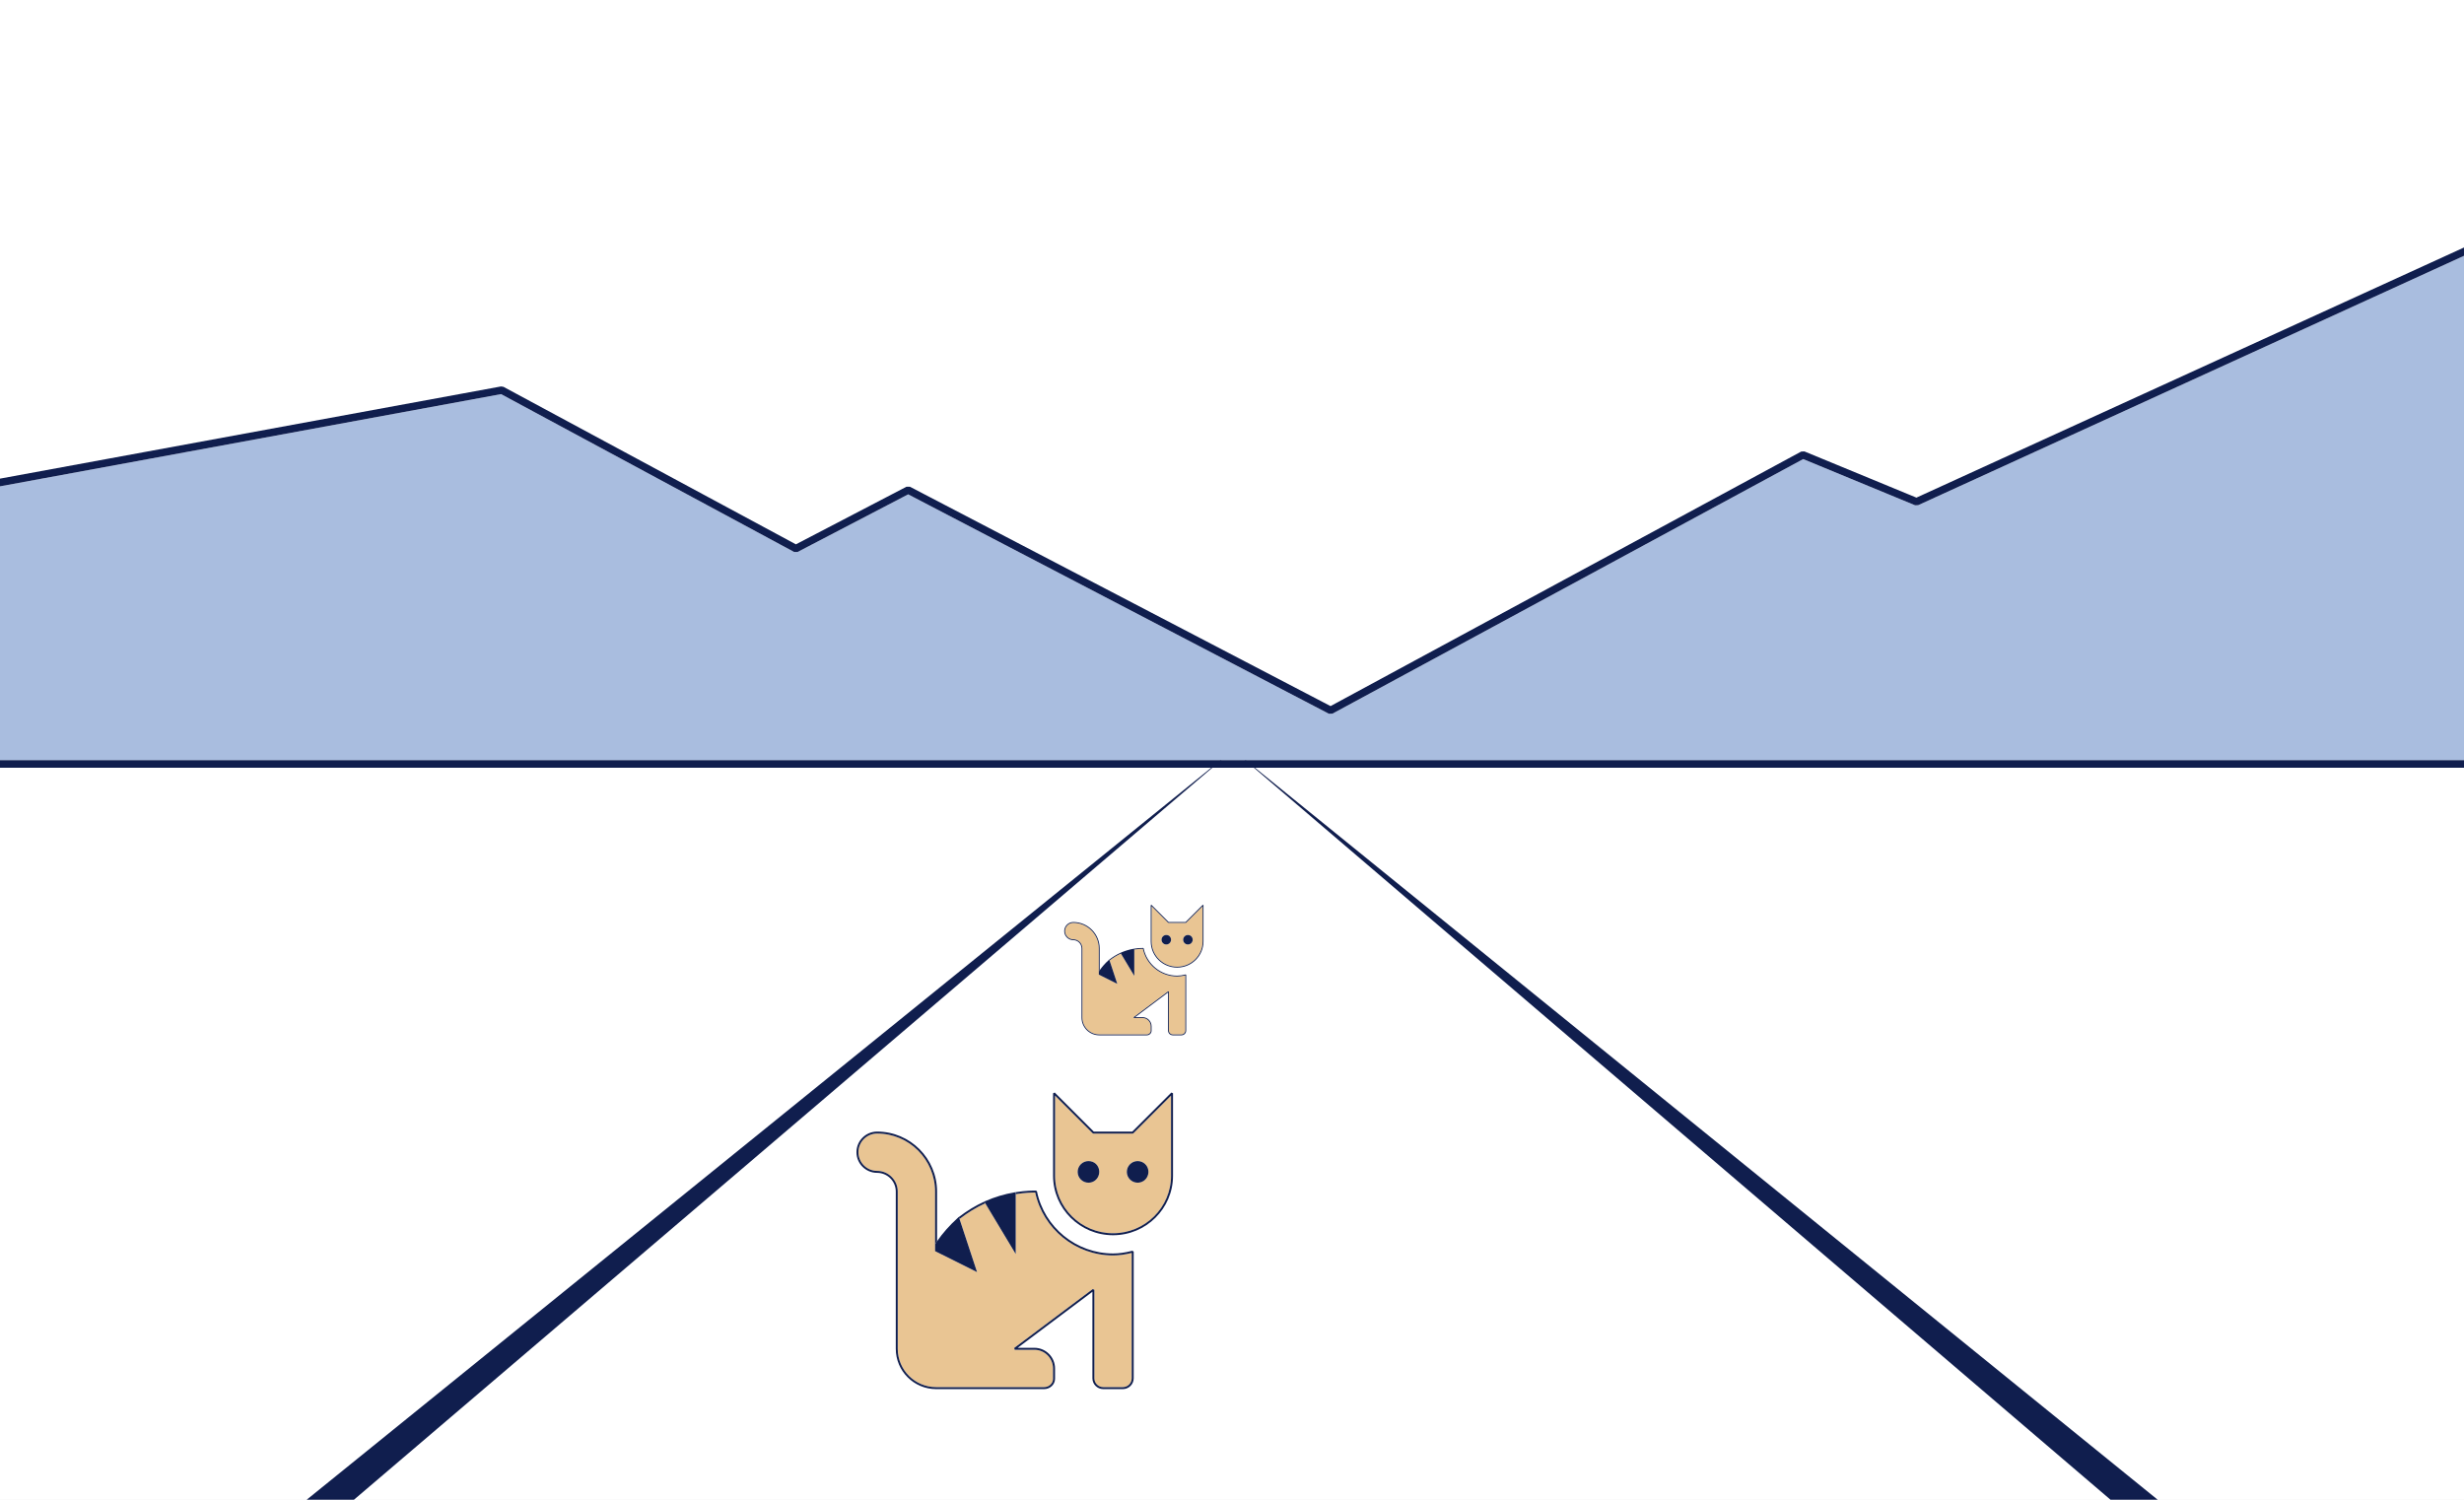
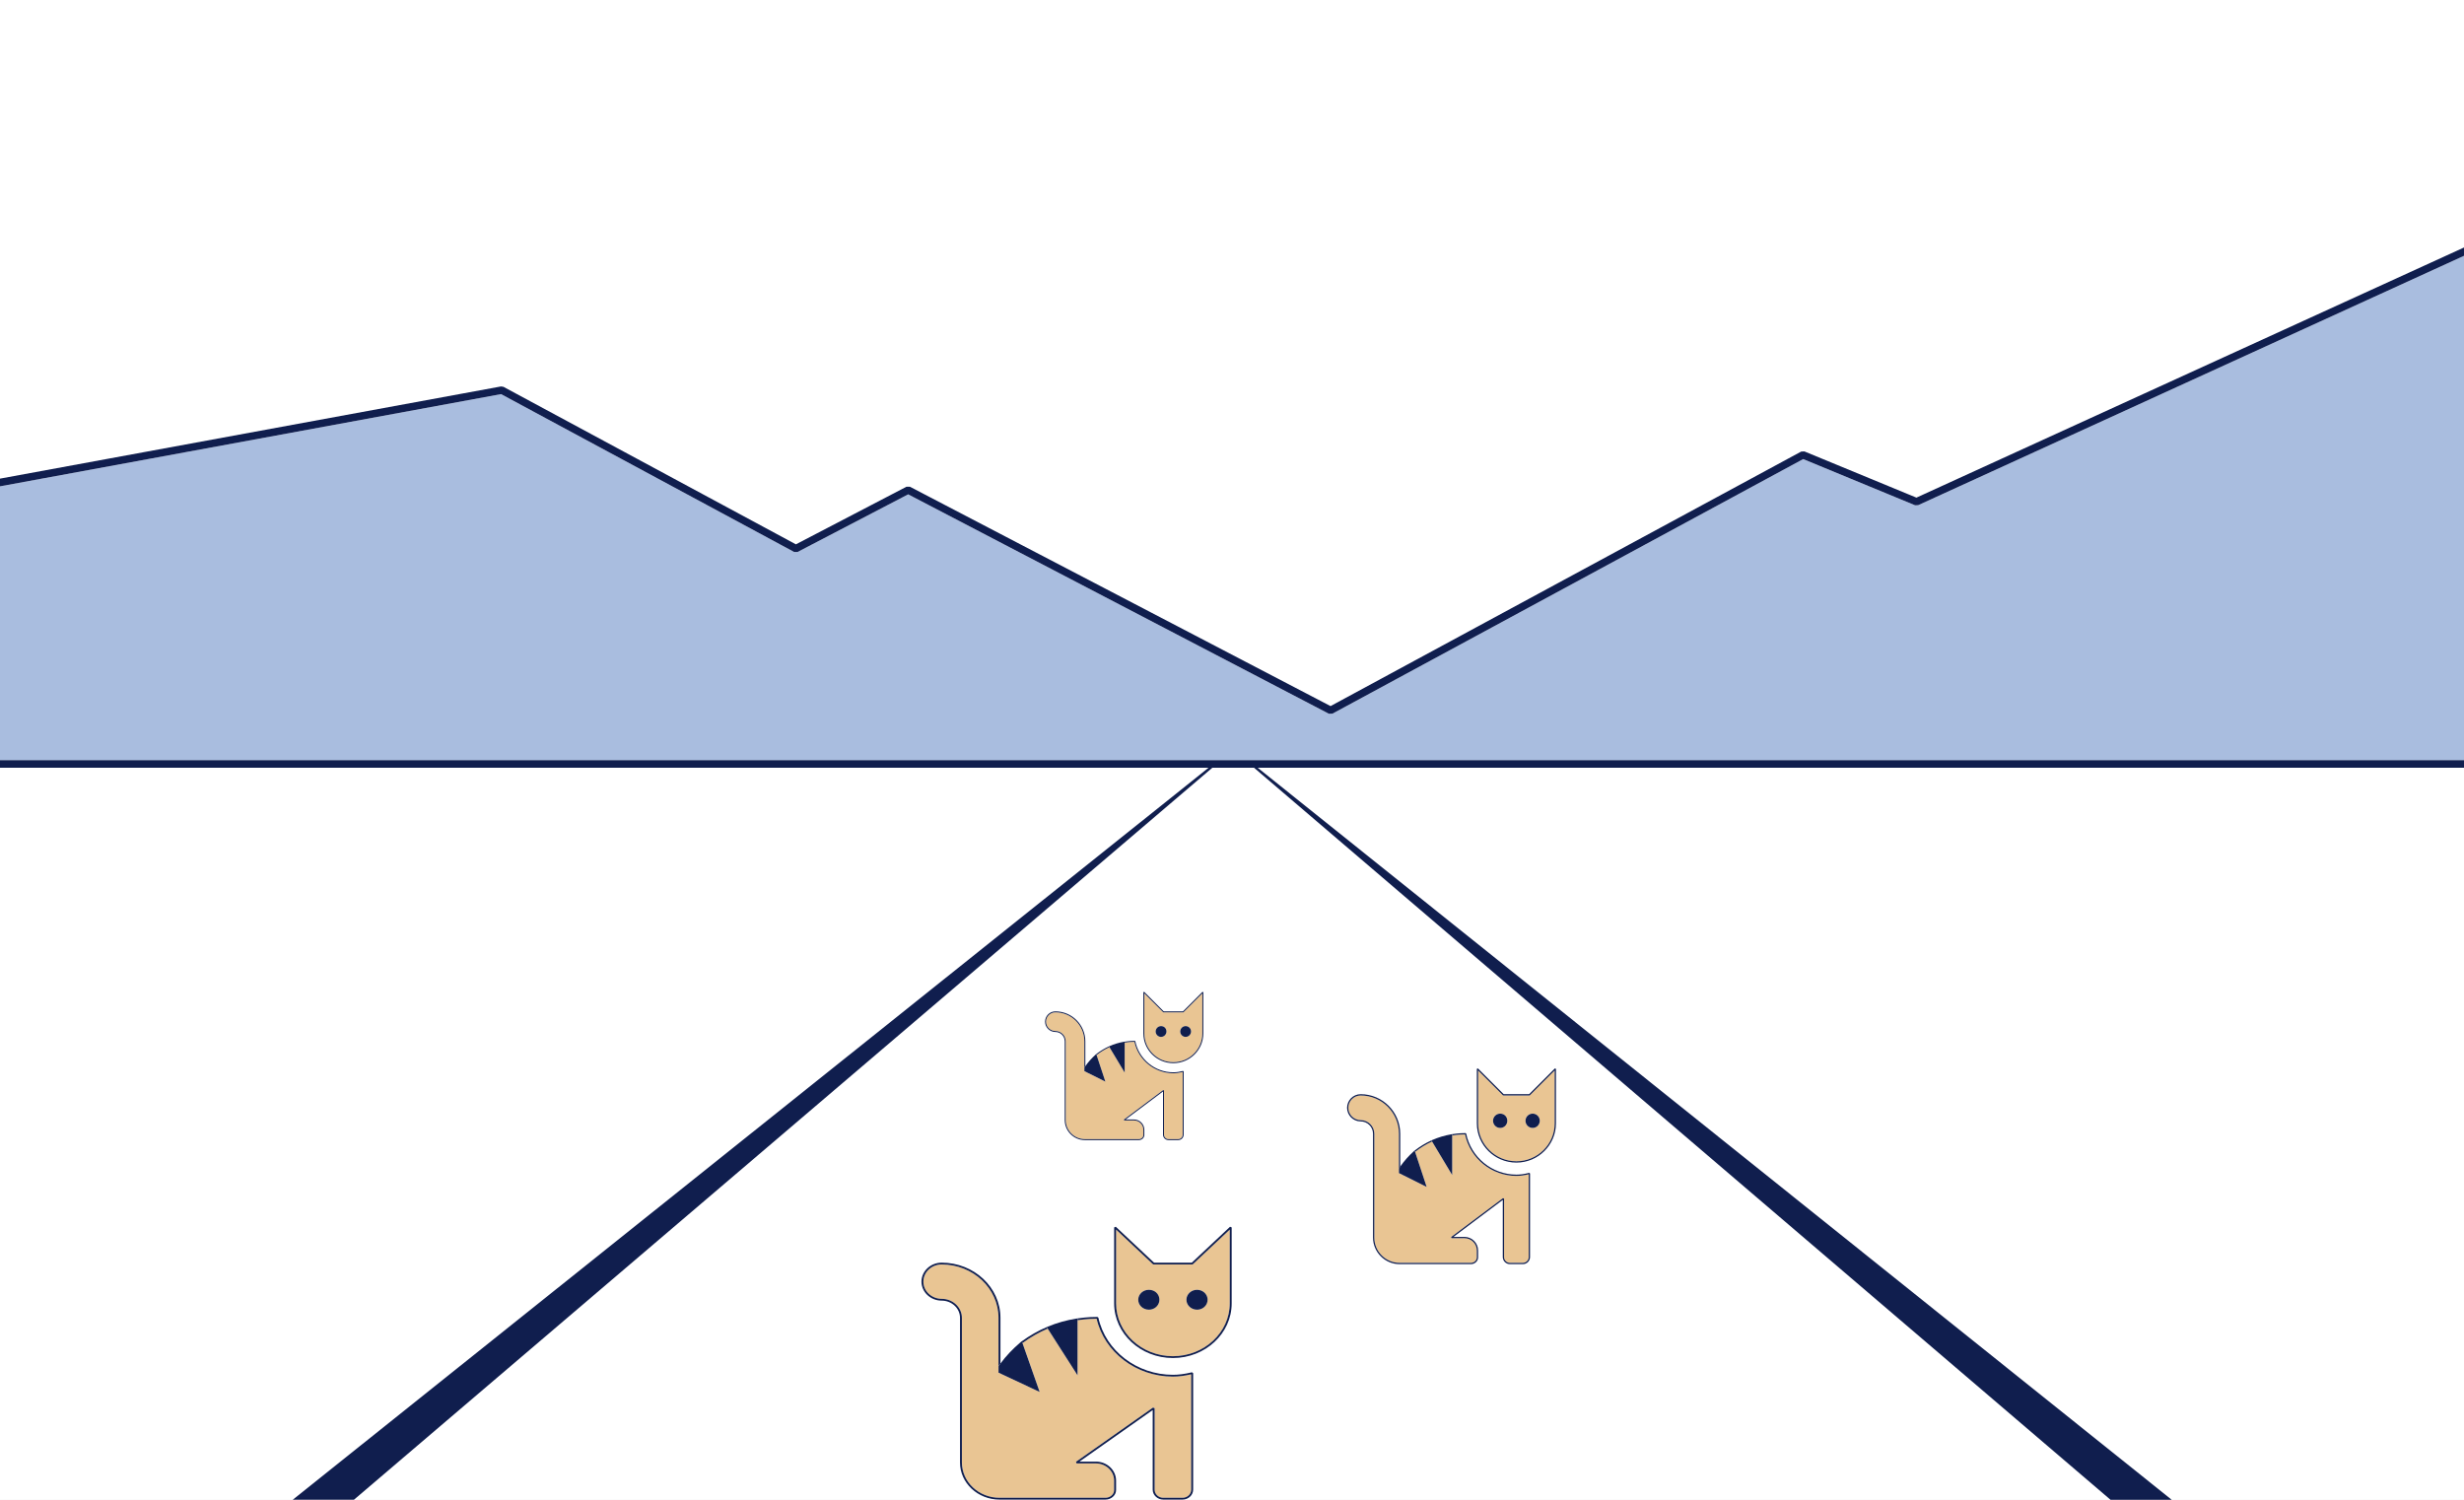
- <svg xmlns="http://www.w3.org/2000/svg" xmlns:xlink="http://www.w3.org/1999/xlink" id="relative-hoehe" viewBox="0 0 651.97 396.85">
+ <svg xmlns="http://www.w3.org/2000/svg" xmlns:xlink="http://www.w3.org/1999/xlink" id="linearperspektive" viewBox="0 0 651.97 396.85">
  <defs>
-     <style>.cls-1{fill:#e9c593;}.cls-2{fill:#fff;}.cls-3{fill:#a9bddf;}.cls-4{fill:#101e4e;}</style>
+     <style>.cls-linearPerspective-1{fill:none;}.cls-linearPerspective-2{clip-path:url(#clippath);}.cls-linearPerspective-3{fill:#e9c593;}.cls-linearPerspective-4{fill:#fff;}.cls-linearPerspective-5{fill:#a9bddf;}.cls-linearPerspective-6{fill:#101e4e;}.cls-linearPerspective-7{clip-path:url(#clippath-1);}.cls-linearPerspective-8{clip-path:url(#clippath-2);}</style>
    <symbol id="Berge" viewBox="0 0 651.97 137.67">
      <g>
-         <polygon id="Berge-2" class="cls-3" points="651.97 2.2 507.53 68.19 506.72 68.21 477.12 55.99 352.55 123.36 351.61 123.37 240.3 65.32 211.04 80.57 210.11 80.56 132.58 38.8 0 63.2 0 135.67 651.97 135.67 651.97 2.2" />
-         <rect id="Horizont" class="cls-4" x="0" y="135.67" width="651.97" height="2" />
-         <polygon id="Bergkamm" class="cls-4" points="210.11 80.56 211.04 80.57 240.3 65.32 351.61 123.37 352.55 123.36 477.12 55.99 506.72 68.21 507.53 68.19 651.97 2.2 651.97 0 507.08 66.19 477.44 53.96 476.59 54 352.06 121.35 240.77 63.31 239.84 63.31 210.59 78.55 133.22 36.87 132.56 36.77 0 61.16 0 63.2 132.58 38.8 210.11 80.56" />
+         <polygon id="Berge-2" class="cls-linearPerspective-5" points="651.97 135.47 507.53 69.48 506.72 69.46 477.12 81.68 352.55 14.31 351.61 14.3 240.3 72.35 211.04 57.1 210.11 57.11 132.58 98.87 0 74.47 0 2 651.97 2 651.97 135.47" />
+         <rect id="Horizont" class="cls-linearPerspective-6" width="651.97" height="2" />
+         <polygon id="Bergkamm" class="cls-linearPerspective-6" points="210.11 57.11 211.04 57.1 240.3 72.35 351.61 14.3 352.55 14.31 477.12 81.68 506.72 69.46 507.53 69.48 651.97 135.47 651.97 137.67 507.08 71.48 477.44 83.71 476.59 83.67 352.06 16.32 240.77 74.36 239.84 74.36 210.59 59.12 133.22 100.8 132.56 100.9 0 76.51 0 74.47 132.58 98.87 210.11 57.11" />
      </g>
    </symbol>
    <symbol id="Katze" viewBox="0 0 167.51 156.95">
      <g>
-         <path id="Katzenkoerper" class="cls-1" d="M146.18,21.69h-20.81l-.37-.15L105.08,1.61V44.07c0,16.77,13.77,30.41,30.7,30.41s30.7-13.64,30.7-30.41V1.61l-19.93,19.93-.37,.15Zm-17.69,20.29c0,.74-.15,1.45-.41,2.11-.83,2.15-2.87,3.61-5.31,3.61-3.15,0-5.72-2.57-5.72-5.72s2.57-5.72,5.72-5.72,5.4,2.21,5.69,5.13c0,.05,0,.1,0,.14,.01,.14,.02,.27,.02,.41,0,0,0,.01,0,.02,0,0,0,.01,0,.02Zm25.98-.59s0,.1,0,.14c.01,.14,.02,.27,.02,.41,0,0,0,.01,0,.02,0,0,0,.01,0,.02,0,.74-.15,1.44-.4,2.09-.83,2.16-2.87,3.63-5.32,3.63-3.15,0-5.72-2.57-5.72-5.72s2.57-5.72,5.72-5.72,5.4,2.21,5.69,5.13Zm-70.2,42.21v-29.83c4.83-.79,8.65-.86,10.31-.86,4.14,19.32,21.4,33.29,41.19,33.29,3.07,0,6.23-.42,9.89-1.32v66.35c0,2.58-2.1,4.69-4.69,4.69h-10.4c-2.58,0-4.69-2.1-4.69-4.69v-46.82l-.83-.41-41.62,31.21,.31,.93h10.4c5.45,0,9.89,4.44,9.89,9.89v5.5c0,2.38-2.15,4.39-4.69,4.39H42.14c-11.19,0-20.29-9.1-20.29-20.29V52.39c0-6.02-4.9-10.92-10.92-10.92-5.45,0-9.89-4.44-9.89-9.89s4.44-9.89,9.89-9.89c16.93,0,30.7,13.77,30.7,30.7v31.53l22.21,11.1-9.28-28.12c4.35-3.39,8.93-6.18,13.61-8.3l15.15,25.26h0s.96,1.6,.96,1.6v-1.86Z" />
-         <path id="Katzenaugen" class="cls-4" d="M128.49,41.95s0,.01,0,.02c0,0,0,.01,0,.02,0,.74-.15,1.45-.41,2.11-.83,2.15-2.87,3.61-5.31,3.61-3.15,0-5.72-2.57-5.72-5.72s2.57-5.72,5.72-5.72,5.4,2.21,5.69,5.13c0,.05,0,.1,0,.14,.01,.14,.02,.27,.02,.41Zm26.01,0c0-.14-.01-.27-.02-.41,0-.05,0-.1,0-.14-.29-2.92-2.69-5.13-5.69-5.13-3.15,0-5.72,2.57-5.72,5.72s2.57,5.72,5.72,5.72c2.44,0,4.49-1.47,5.32-3.63,.26-.65,.4-1.35,.4-2.09,0,0,0-.01,0-.02,0,0,0-.01,0-.02Z" />
-         <path id="Katzenfell" class="cls-4" d="M54.54,66.91l9.28,28.12-22.21-11.1v-3.73l.09-.13c.31-.47,.63-.93,.95-1.39,3.04-4.36,6.54-8.32,10.94-12.33l.59-.54,.02,.07,.34,1.03Zm29.14-14.09h-.01s0,0,0,0c-5.37,.91-10.58,2.47-15.5,4.65,0,0,0,0-.01,0l-.12,.05-.42,.18h0s15.69,26.15,15.69,26.15l.96,1.6V52.73h0s-.59,.1-.59,.1Z" />
-         <path id="Katzenkontur" class="cls-4" d="M146.06,83.72l.64,.5v67.01c0,3.15-2.57,5.72-5.72,5.72h-10.4c-3.15,0-5.72-2.57-5.72-5.72v-45.79l-39.55,29.66h8.85c6.02,0,10.92,4.9,10.92,10.92v5.5c0,2.94-2.62,5.43-5.72,5.43H42.14c-11.76,0-21.33-9.57-21.33-21.33V52.39c0-5.45-4.44-9.89-9.89-9.89-6.02,0-10.92-4.9-10.92-10.92s4.9-10.92,10.92-10.92c17.5,0,31.73,14.23,31.73,31.73v26.29c-.32,.46-.64,.92-.95,1.39l-.09,.13v-27.81c0-16.93-13.77-30.7-30.7-30.7-5.45,0-9.89,4.44-9.89,9.89s4.44,9.89,9.89,9.89c6.02,0,10.92,4.9,10.92,10.92v83.24c0,11.19,9.1,20.29,20.29,20.29h57.23c2.54,0,4.69-2.01,4.69-4.39v-5.5c0-5.45-4.44-9.89-9.89-9.89h-10.4l-.31-.93,41.62-31.21,.83,.41v46.82c0,2.58,2.1,4.69,4.69,4.69h10.4c2.58,0,4.69-2.1,4.69-4.69V84.88c-3.66,.9-6.82,1.32-9.89,1.32-19.8,0-37.05-13.98-41.19-33.29-1.67,0-5.48,.08-10.31,.86v-1.04c5.3-.85,9.37-.85,10.73-.85l.51,.41c3.88,19.05,20.82,32.88,40.27,32.88,3.16,0,6.42-.46,10.28-1.45ZM167.51,.37V44.07c0,17.33-14.23,31.44-31.73,31.44s-31.73-14.1-31.73-31.44V.37l.88-.37,20.66,20.66h20.38L166.63,0l.88,.37Zm-1.03,1.25l-19.93,19.93-.37,.15h-20.81l-.37-.15L105.08,1.61V44.07c0,16.77,13.77,30.41,30.7,30.41s30.7-13.64,30.7-30.41V1.61ZM54.54,66.91c4.35-3.39,8.93-6.18,13.61-8.3l15.15,25.26h0s-15.69-26.14-15.69-26.14c-4.62,2.1-9.13,4.83-13.42,8.15l.34,1.03Z" />
+         <path id="Katzenkoerper" class="cls-linearPerspective-3" d="M146.18,135.26h-20.81l-.37,.15-19.92,19.93v-42.46c0-16.77,13.77-30.41,30.7-30.41s30.7,13.64,30.7,30.41v42.46l-19.93-19.93-.37-.15Zm-17.69-20.29c0-.74-.15-1.45-.41-2.11-.83-2.15-2.87-3.61-5.31-3.61-3.15,0-5.72,2.57-5.72,5.72s2.57,5.72,5.72,5.72,5.4-2.21,5.69-5.13v-.14c0-.14,.02-.27,.02-.41v-.04h0Zm25.98,.59v-.14c0-.14,.02-.27,.02-.41v-.04c0-.74-.15-1.44-.4-2.09-.83-2.16-2.87-3.63-5.32-3.63-3.15,0-5.72,2.57-5.72,5.72s2.57,5.72,5.72,5.72,5.4-2.21,5.69-5.13h0Zm-70.2-42.21v29.83c4.83,.79,8.65,.86,10.31,.86,4.14-19.32,21.4-33.29,41.19-33.29,3.07,0,6.23,.42,9.89,1.32V5.72c0-2.58-2.1-4.69-4.69-4.69h-10.4c-2.58,0-4.69,2.1-4.69,4.69V52.54l-.83,.41-41.62-31.21,.31-.93h10.4c5.45,0,9.89-4.44,9.89-9.89V5.42c0-2.38-2.15-4.39-4.69-4.39H42.14c-11.19,0-20.29,9.1-20.29,20.29V104.56c0,6.02-4.9,10.92-10.92,10.92-5.45,0-9.89,4.44-9.89,9.89s4.44,9.89,9.89,9.89c16.93,0,30.7-13.77,30.7-30.7v-31.53l22.21-11.1-9.28,28.12c4.35,3.39,8.93,6.18,13.61,8.3l15.15-25.26h0l.96-1.6v1.86h-.01Z" />
+         <path id="Katzenaugen" class="cls-linearPerspective-6" d="M128.49,115v-.04c0-.74-.15-1.45-.41-2.11-.83-2.15-2.87-3.61-5.31-3.61-3.15,0-5.72,2.57-5.72,5.72s2.57,5.72,5.72,5.72,5.4-2.21,5.69-5.13v-.14c0-.14,.02-.27,.02-.41h0Zm26.01,0c0,.14,0,.27-.02,.41v.14c-.29,2.92-2.69,5.13-5.69,5.13-3.15,0-5.72-2.57-5.72-5.72s2.57-5.72,5.72-5.72c2.44,0,4.49,1.47,5.32,3.63,.26,.65,.4,1.35,.4,2.09v.04h0Z" />
+         <path id="Katzenfell" class="cls-linearPerspective-6" d="M54.54,90.04l9.28-28.12-22.21,11.1v3.73l.09,.13c.31,.47,.63,.93,.95,1.39,3.04,4.36,6.54,8.32,10.94,12.33l.59,.54,.02-.07,.34-1.03Zm29.14,14.09h-.01c-5.37-.91-10.58-2.47-15.5-4.65h-.01l-.12-.05-.42-.18h0l15.69-26.15,.96-1.6v32.72h0l-.59-.1h0Z" />
+         <path id="Katzenkontur" class="cls-linearPerspective-6" d="M146.06,73.23l.64-.5V5.72c0-3.15-2.57-5.72-5.72-5.72h-10.4c-3.15,0-5.72,2.57-5.72,5.72V51.51l-39.55-29.66h8.85c6.02,0,10.92-4.9,10.92-10.92V5.43C105.08,2.49,102.46,0,99.36,0H42.14C30.38,0,20.81,9.57,20.81,21.33V104.56c0,5.45-4.44,9.89-9.89,9.89-6.02,0-10.92,4.9-10.92,10.92s4.9,10.92,10.92,10.92c17.5,0,31.73-14.23,31.73-31.73v-26.29c-.32-.46-.64-.92-.95-1.39l-.09-.13v27.81c0,16.93-13.77,30.7-30.7,30.7-5.45,0-9.89-4.44-9.89-9.89s4.44-9.89,9.89-9.89c6.02,0,10.92-4.9,10.92-10.92V21.32C21.83,10.13,30.93,1.03,42.12,1.03h57.23c2.54,0,4.69,2.01,4.69,4.39v5.5c0,5.45-4.44,9.89-9.89,9.89h-10.4l-.31,.93,41.62,31.21,.83-.41V5.72c0-2.58,2.1-4.69,4.69-4.69h10.4c2.58,0,4.69,2.1,4.69,4.69V72.07c-3.66-.9-6.82-1.32-9.89-1.32-19.8,0-37.05,13.98-41.19,33.29-1.67,0-5.48-.08-10.31-.86v1.04c5.3,.85,9.37,.85,10.73,.85l.51-.41c3.88-19.05,20.82-32.88,40.27-32.88,3.16,0,6.42,.46,10.28,1.45h0Zm21.45,83.35v-43.7c0-17.33-14.23-31.44-31.73-31.44s-31.73,14.1-31.73,31.44v43.7l.88,.37,20.66-20.66h20.38l20.66,20.66,.88-.37h0Zm-1.03-1.25l-19.93-19.93-.37-.15h-20.81l-.37,.15-19.92,19.94v-42.46c0-16.77,13.77-30.41,30.7-30.41s30.7,13.64,30.7,30.41v42.46h0ZM54.54,90.04c4.35,3.39,8.93,6.18,13.61,8.3l15.15-25.26h0l-15.69,26.14c-4.62-2.1-9.13-4.83-13.42-8.15l.34-1.03h0Z" />
      </g>
    </symbol>
+     <clipPath id="clippath">
+       <rect class="cls-linearPerspective-1" x="243.82" y="324.61" width="82.08" height="72.2" />
+     </clipPath>
+     <clipPath id="clippath-1">
+       <rect class="cls-linearPerspective-1" x="356.43" y="282.72" width="55.28" height="51.79" />
+     </clipPath>
+     <clipPath id="clippath-2">
+       <rect class="cls-linearPerspective-1" x="276.52" y="262.45" width="41.88" height="39.24" />
+     </clipPath>
  </defs>
-   <rect id="Hintergrund" class="cls-2" x="0" width="651.97" height="396.85" />
-   <path id="Strasse" class="cls-4" d="M81.15,396.85l244.63-197.97L93.65,396.85h-12.5Zm477.29,0h12.48s-244.14-197.97-244.14-197.97l231.66,197.97Z" />
-   <use width="167.51" height="156.95" transform="translate(226.62 289.1) scale(.5)" xlink:href="#Katze" />
-   <use width="167.51" height="156.95" transform="translate(281.59 239.43) scale(.22)" xlink:href="#Katze" />
-   <use width="651.97" height="137.67" transform="translate(0 65.49)" xlink:href="#Berge" />
+   <rect id="Hintergrund" class="cls-linearPerspective-4" width="651.97" height="396.85" />
+   <path id="Schienen" class="cls-linearPerspective-6" d="M331.82,203.15h.95s241.86,193.71,241.86,193.71h-16.19c-74.87-63.98-151.87-129.82-226.62-193.7h0ZM93.65,396.85l227.14-193.7h-1L77.46,396.85h16.19Z" />
+   <use width="651.97" height="137.67" transform="translate(0 203.16) scale(1 -1)" xlink:href="#Berge" />
+   <g class="cls-linearPerspective-2">
+     <use width="167.51" height="156.95" transform="translate(243.82 396.81) scale(.49 -.46)" xlink:href="#Katze" />
+   </g>
+   <g class="cls-linearPerspective-7">
+     <use width="167.51" height="156.95" transform="translate(356.43 334.51) scale(.33 -.33)" xlink:href="#Katze" />
+   </g>
+   <g class="cls-linearPerspective-8">
+     <use width="167.51" height="156.95" transform="translate(276.52 301.69) scale(.25 -.25)" xlink:href="#Katze" />
+   </g>
</svg>
